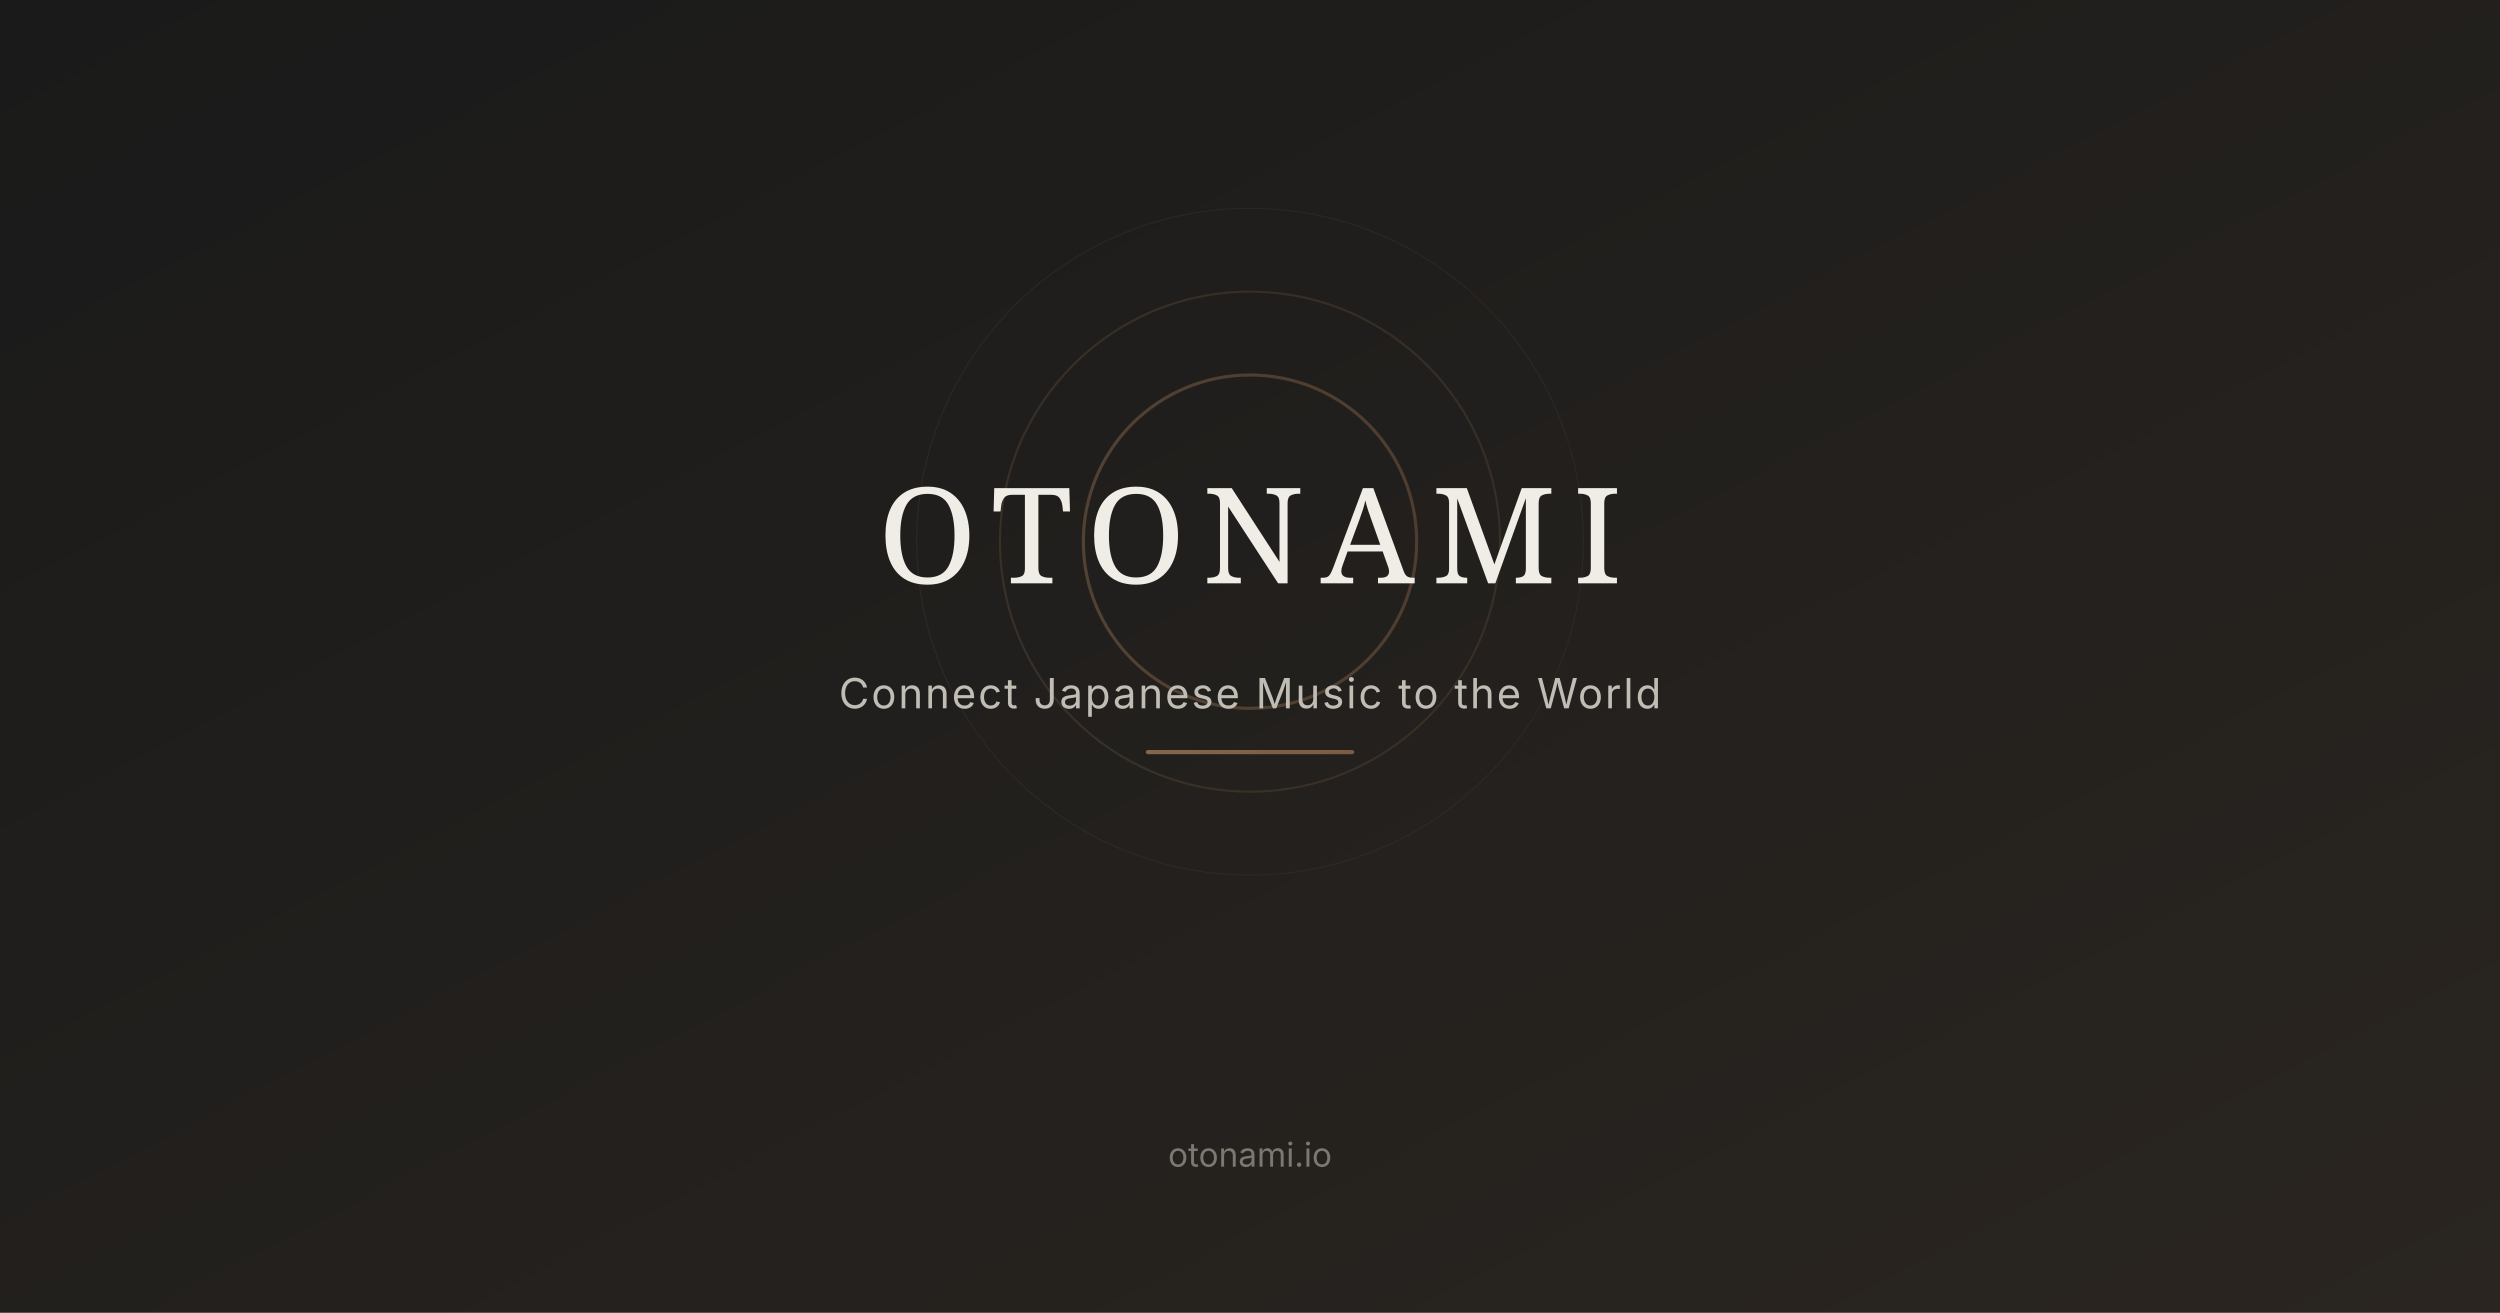
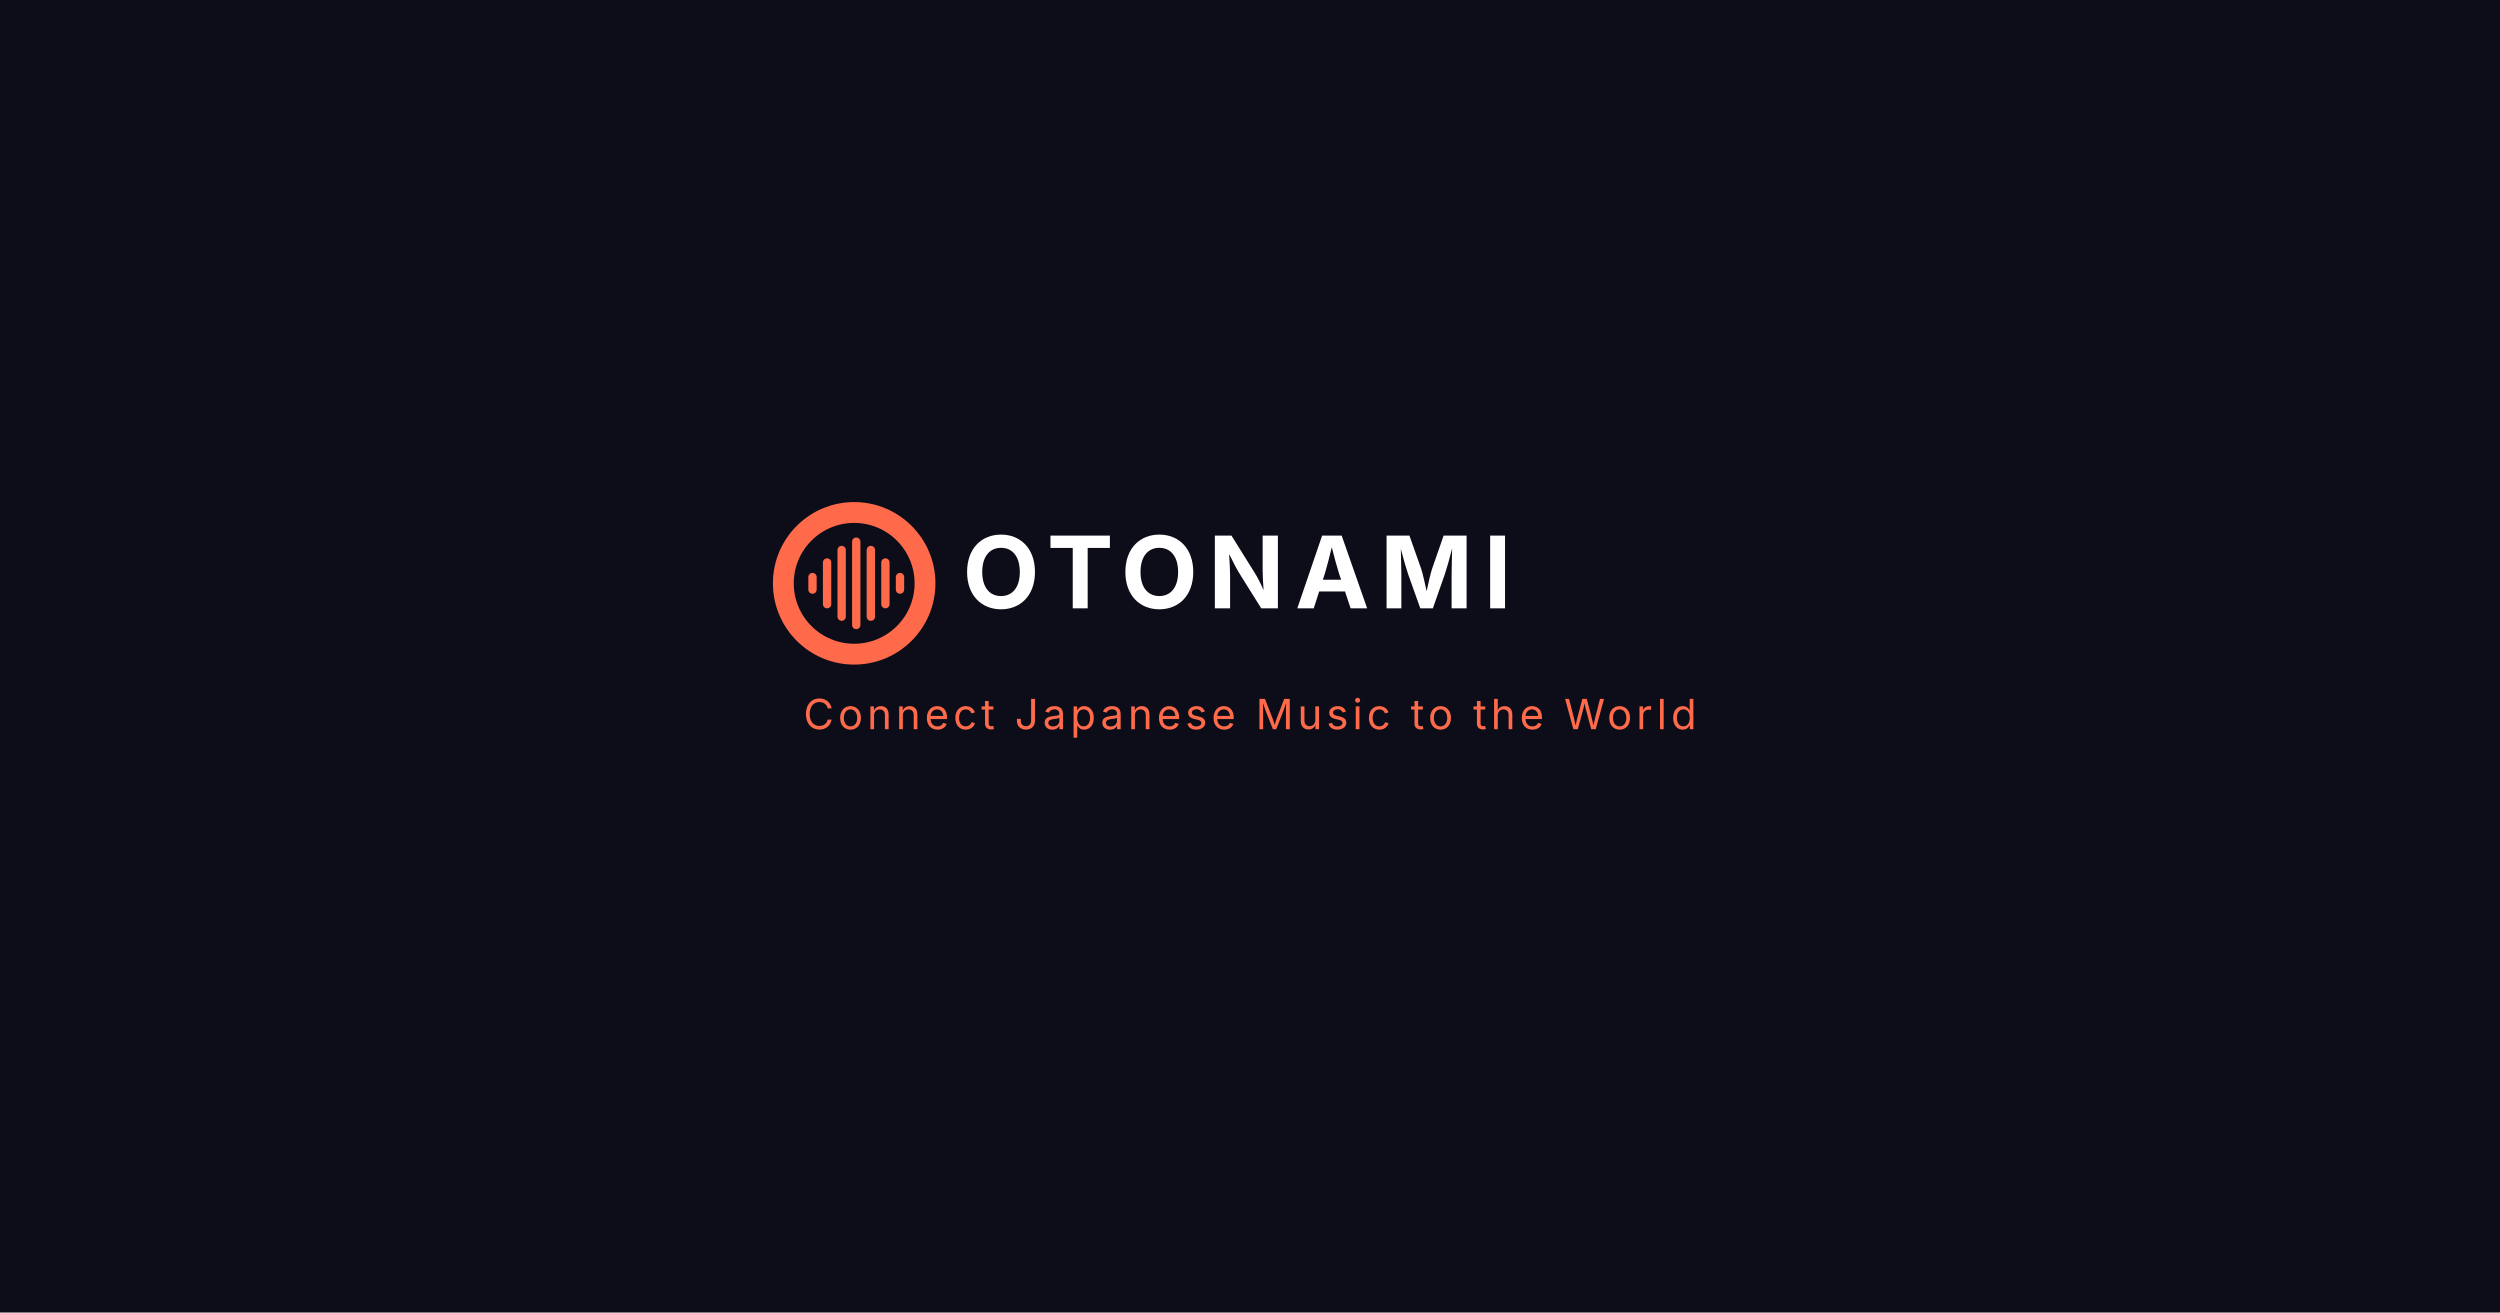
- <svg xmlns="http://www.w3.org/2000/svg" viewBox="0 0 1200 630" fill="none">
-   <rect width="1200" height="630" fill="#1a1a1a" />
+ <svg xmlns="http://www.w3.org/2000/svg" width="1200" height="630" viewBox="0 0 1200 630">
+   <rect width="1200" height="630" fill="#0d0d1a" />
  <defs>
-     <linearGradient id="bg" x1="0%" y1="0%" x2="100%" y2="100%">
-       <stop offset="0%" stop-color="#1a1a1a" />
-       <stop offset="100%" stop-color="#2a2520" />
-     </linearGradient>
-     <linearGradient id="gold" x1="0%" y1="0%" x2="100%" y2="0%">
-       <stop offset="0%" stop-color="#c4956a" />
-       <stop offset="100%" stop-color="#b8845e" />
-     </linearGradient>
+     <clipPath id="oClipOG">
+       <circle cx="0" cy="0" r="28" />
+     </clipPath>
  </defs>
-   <rect width="1200" height="630" fill="url(#bg)" />
-   <circle cx="600" cy="260" r="80" stroke="url(#gold)" stroke-width="1.5" fill="none" opacity="0.3" />
-   <circle cx="600" cy="260" r="120" stroke="url(#gold)" stroke-width="1" fill="none" opacity="0.15" />
-   <circle cx="600" cy="260" r="160" stroke="url(#gold)" stroke-width="0.5" fill="none" opacity="0.08" />
-   <text x="600" y="280" text-anchor="middle" font-family="'Playfair Display', Georgia, serif" font-size="64" font-weight="500" fill="#f0ede6" letter-spacing="8">OTONAMI</text>
-   <text x="600" y="340" text-anchor="middle" font-family="'DM Sans', -apple-system, sans-serif" font-size="20" fill="#c0bdb5" letter-spacing="1">Connect Japanese Music to the World</text>
-   <rect x="550" y="360" width="100" height="2" rx="1" fill="url(#gold)" opacity="0.6" />
-   <text x="600" y="560" text-anchor="middle" font-family="'DM Sans', -apple-system, sans-serif" font-size="16" fill="#7a7870">otonami.io</text>
+   <g transform="translate(410, 280)">
+     <circle cx="0" cy="0" r="34" fill="none" stroke="#FF6B4A" stroke-width="10" />
+     <g clip-path="url(#oClipOG)" fill="#FF6B4A">
+       <rect x="-22" y="-5" width="4" height="10" rx="2" />
+       <rect x="-15" y="-12" width="4" height="24" rx="2" />
+       <rect x="-8" y="-18" width="4" height="36" rx="2" />
+       <rect x="-1" y="-22" width="4" height="44" rx="2" />
+       <rect x="6" y="-18" width="4" height="36" rx="2" />
+       <rect x="13" y="-12" width="4" height="24" rx="2" />
+       <rect x="20" y="-5" width="4" height="10" rx="2" />
+     </g>
+   </g>
+   <text x="462" y="292" font-family="'Sora','Inter',sans-serif" font-size="48" font-weight="700" letter-spacing="5" fill="#ffffff">OTONAMI</text>
+   <text x="600" y="350" text-anchor="middle" font-family="'DM Sans','Inter',sans-serif" font-size="20" font-weight="400" letter-spacing="2" fill="#FF6B4A">Connect Japanese Music to the World</text>
</svg>
